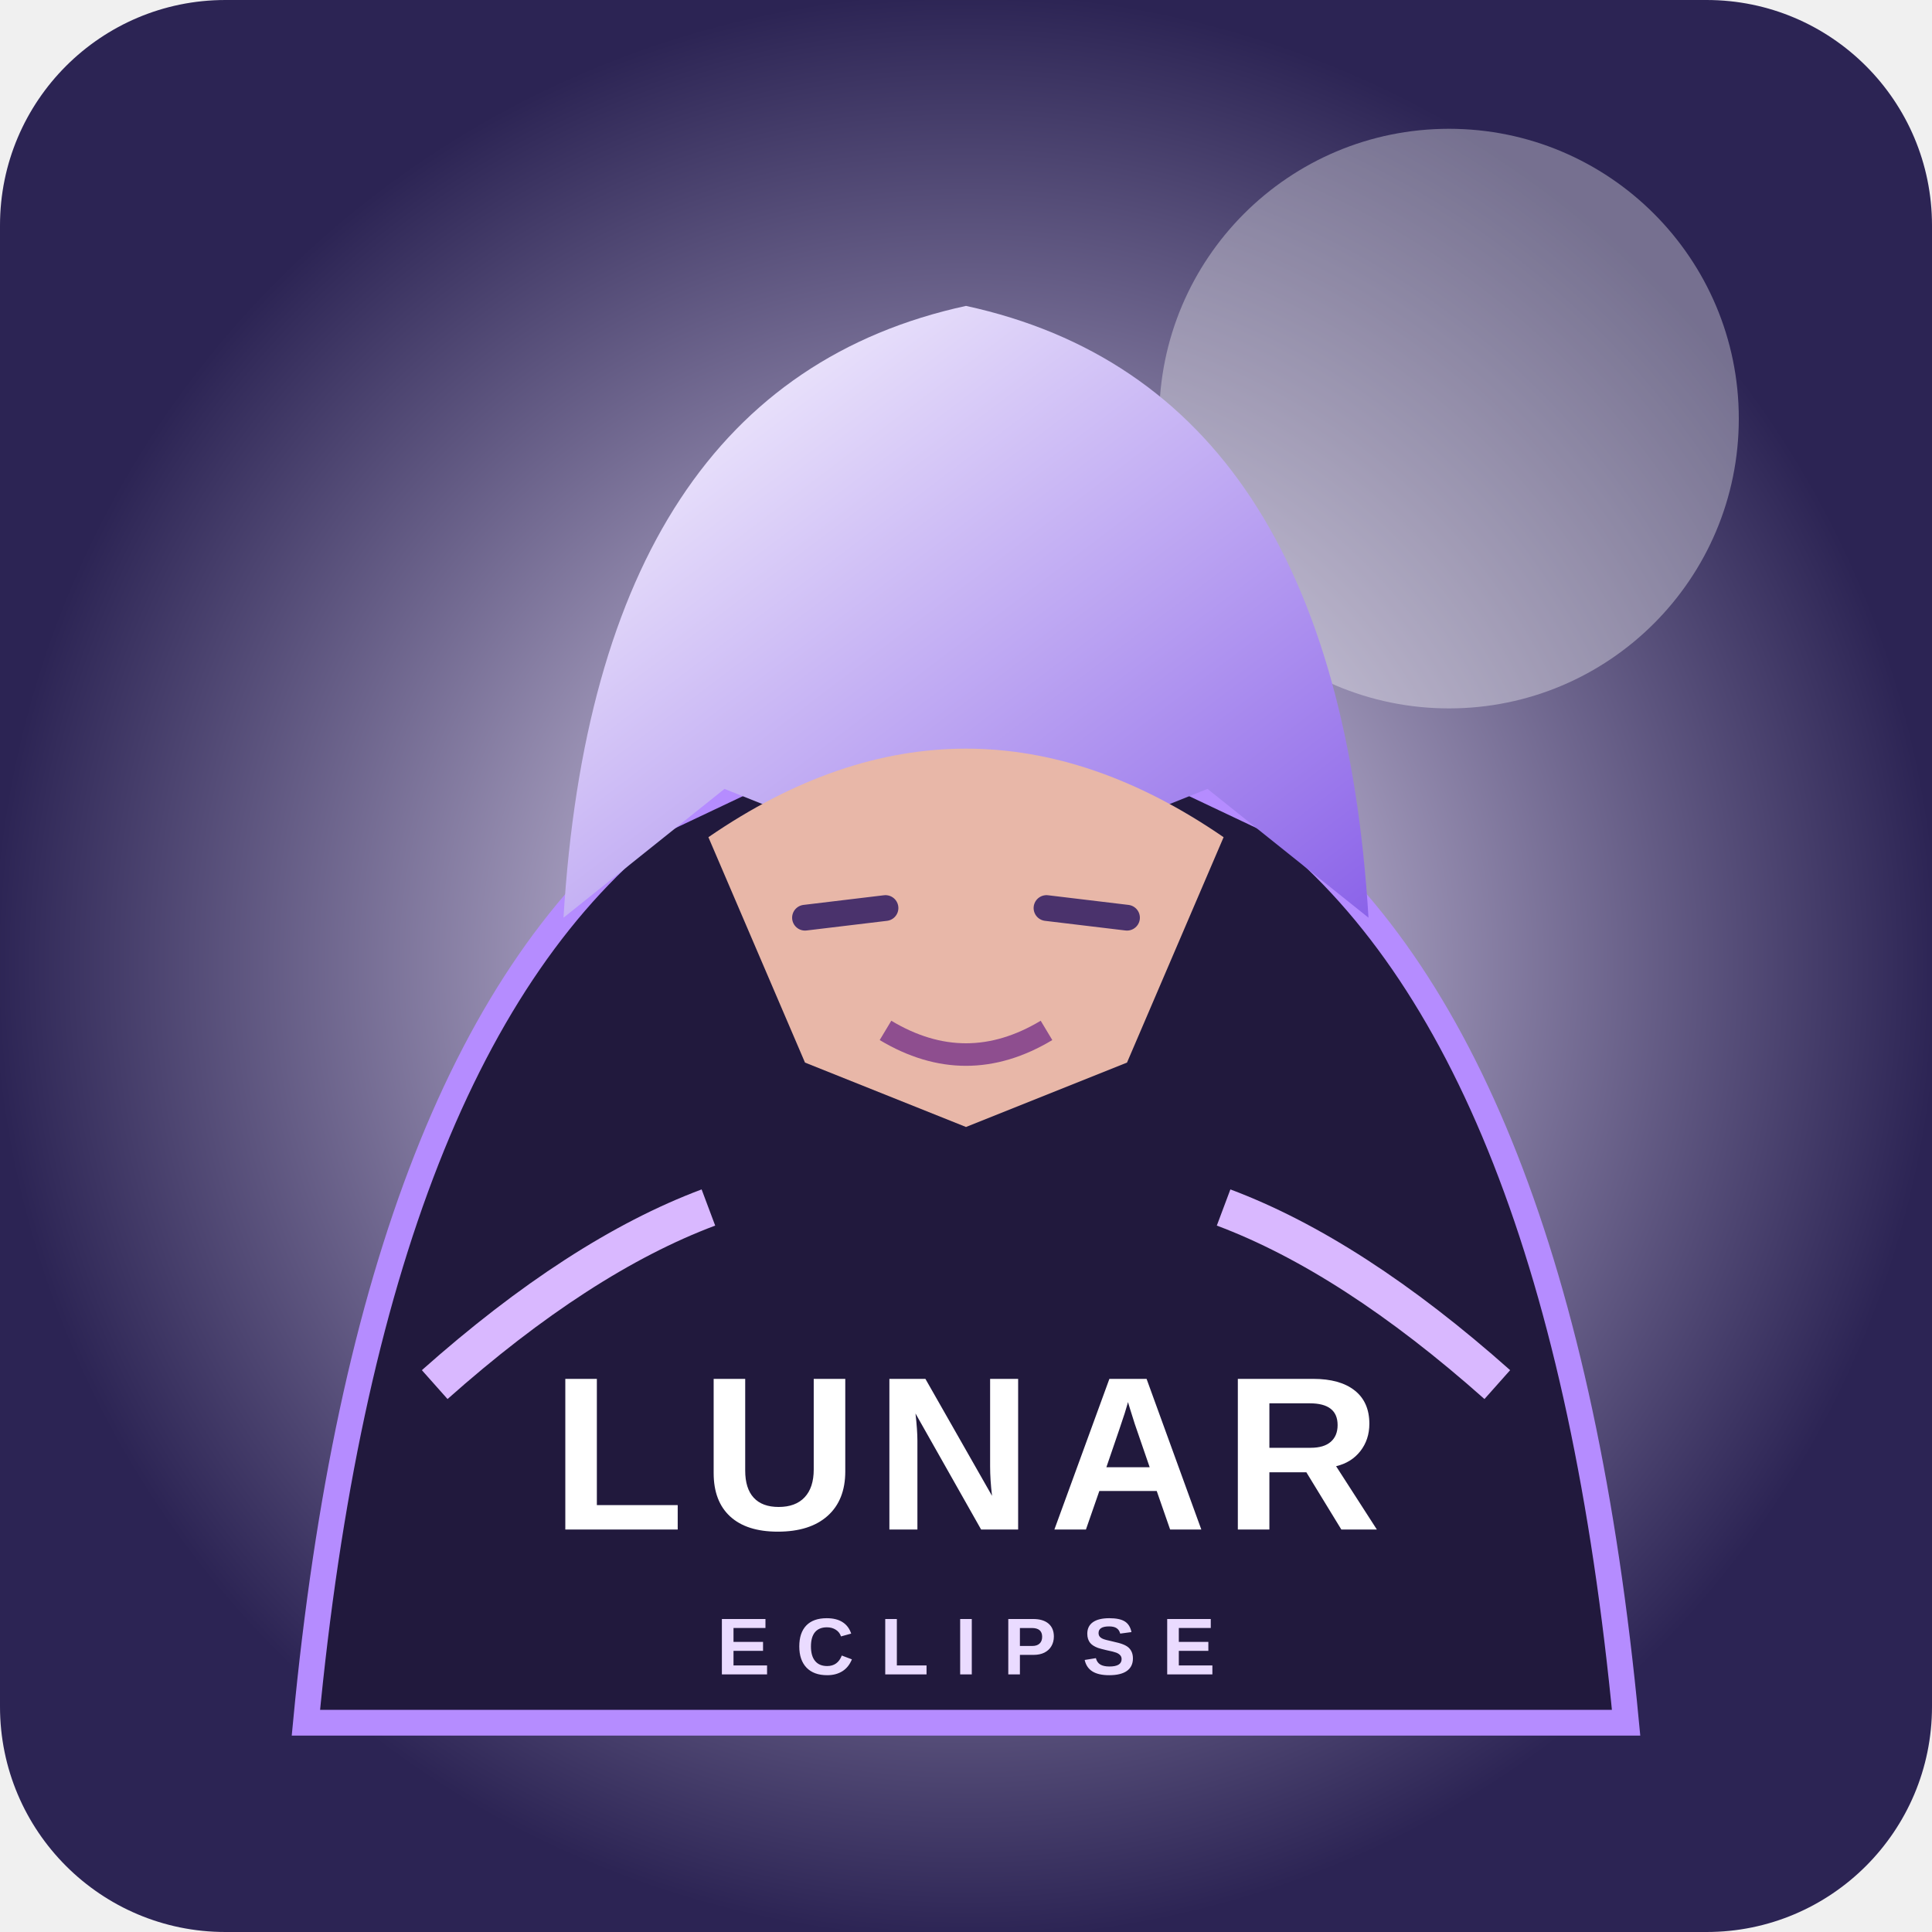
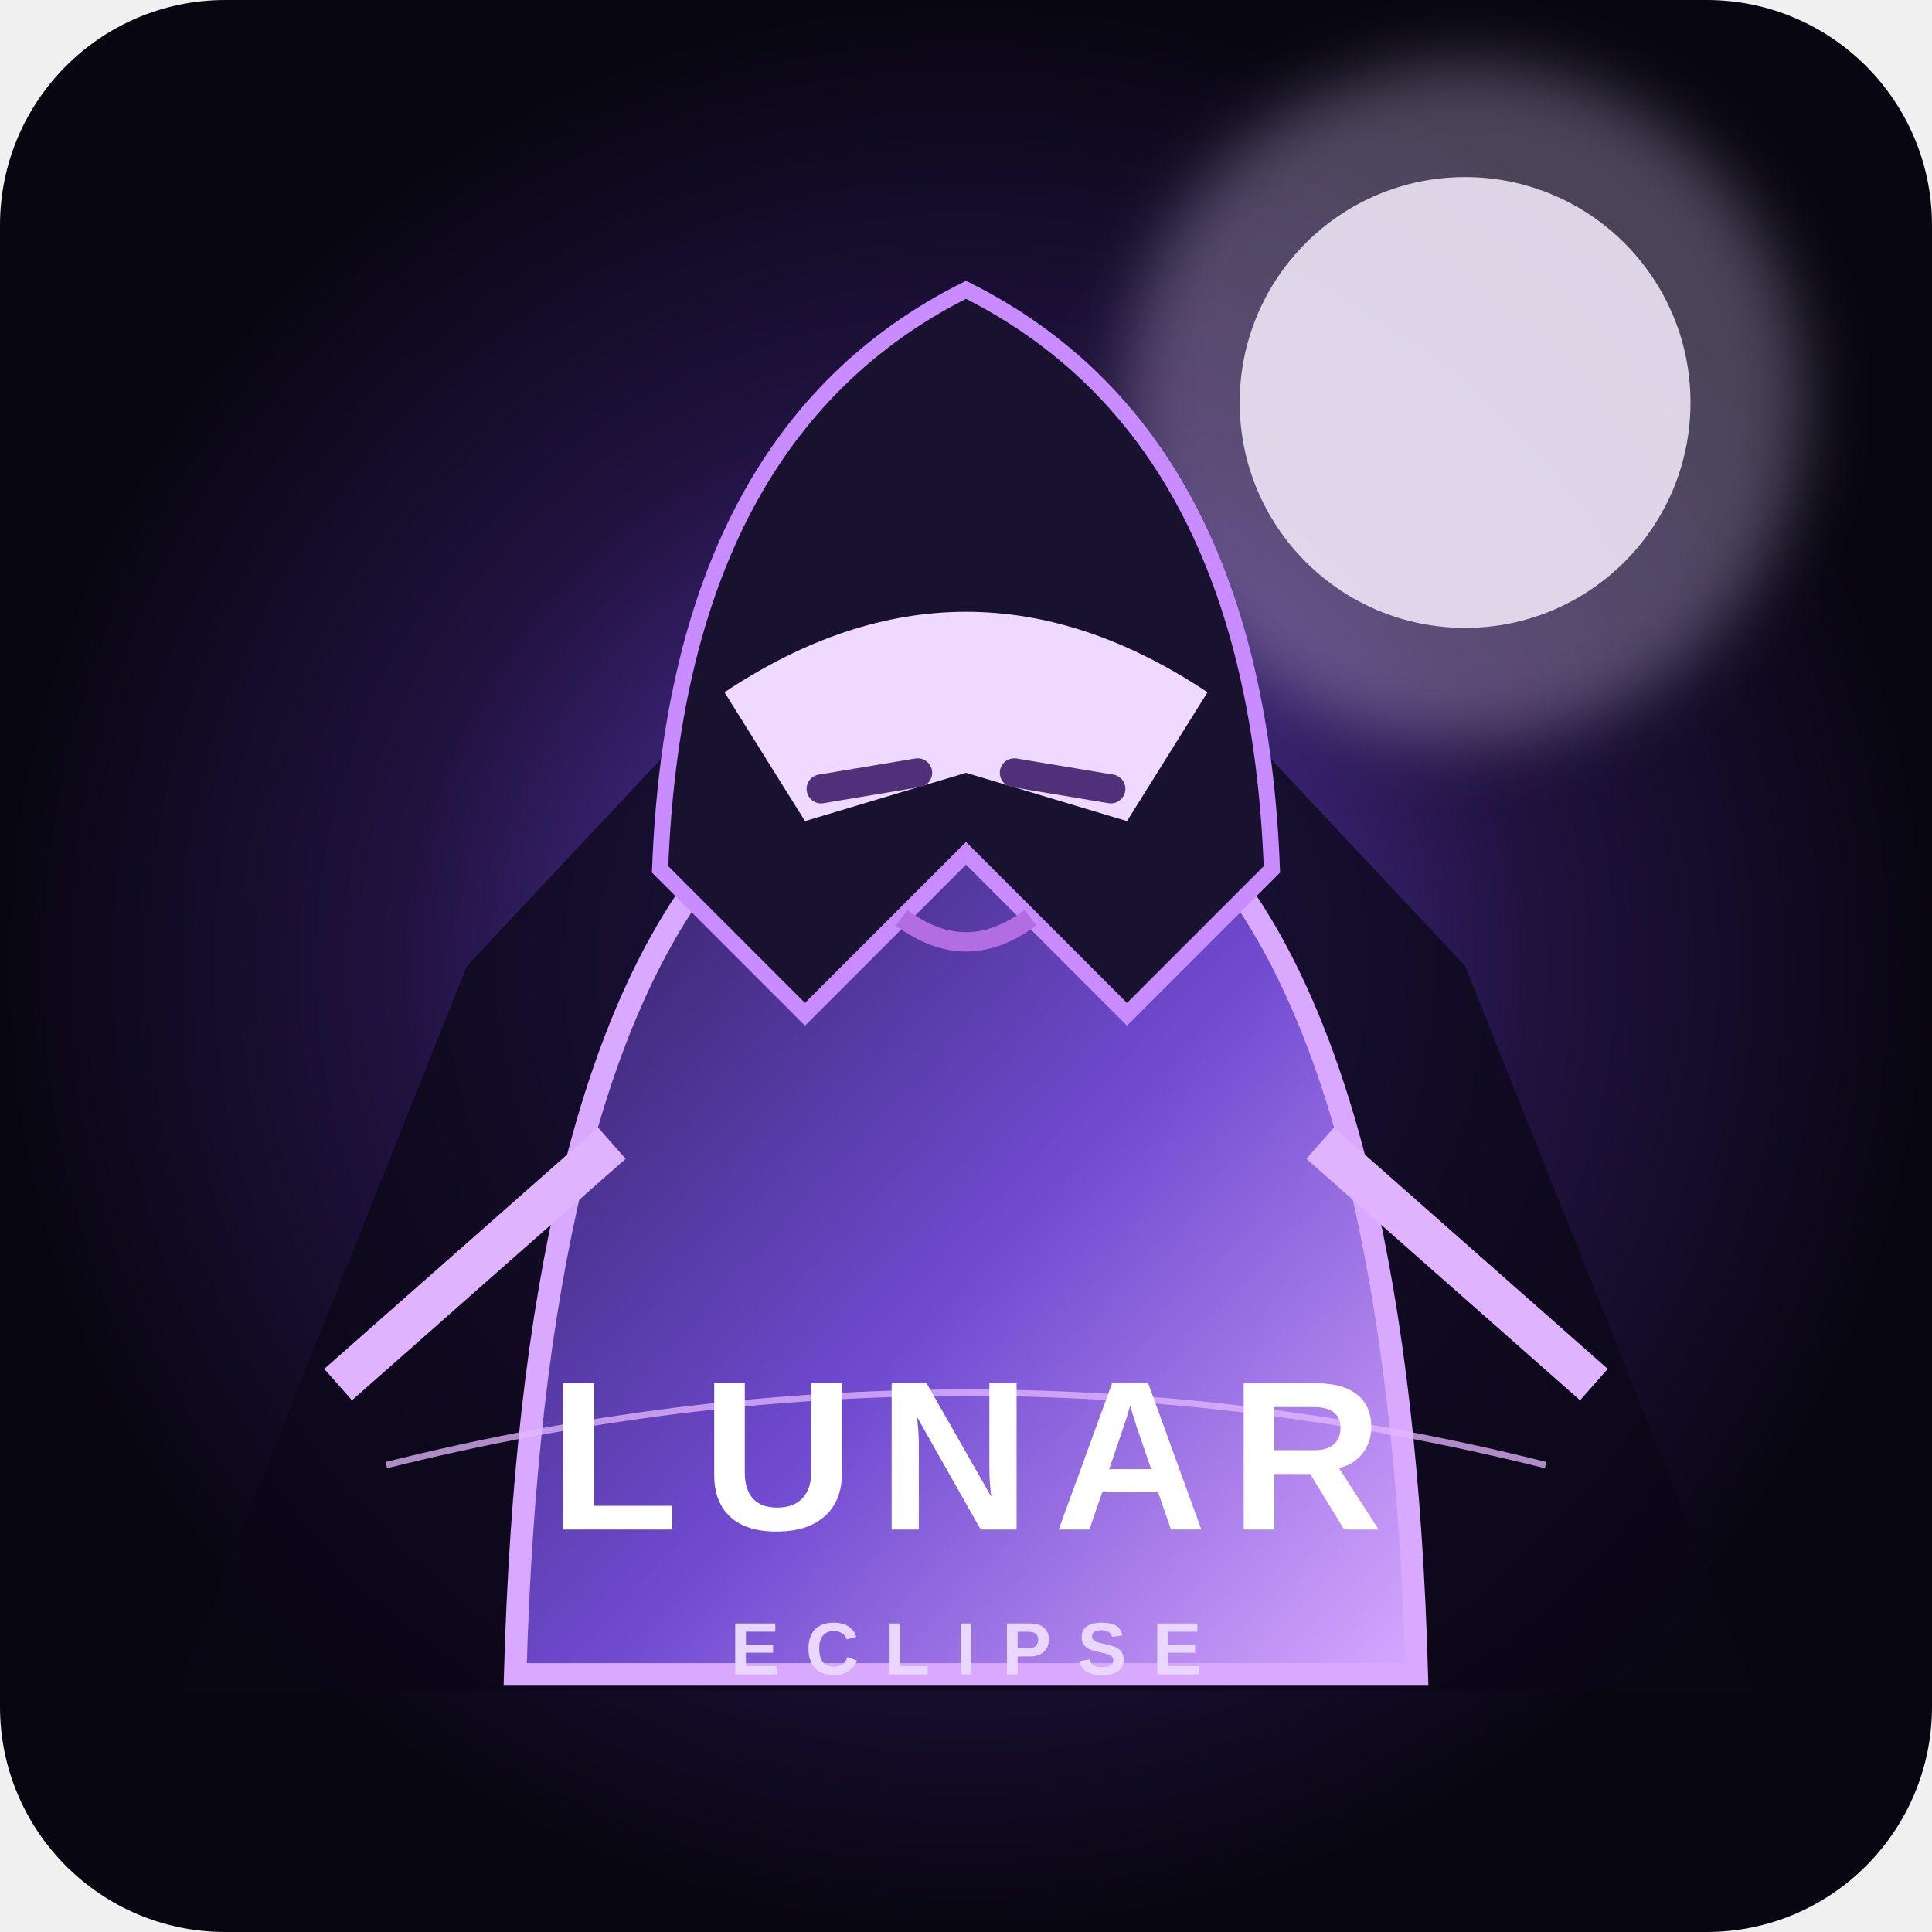
<svg xmlns="http://www.w3.org/2000/svg" viewBox="0 0 600 600">
  <defs>
-     <radialGradient id="b">
-       <stop stop-color="#f0e7ff" />
-       <stop offset="1" stop-color="#2c2454" />
+     <radialGradient id="bg">
+       <stop stop-color="#5d3fc0" />
+       <stop offset=".58" stop-color="#20123f" />
+       <stop offset="1" stop-color="#080611" />
    </radialGradient>
-     <linearGradient id="h" x2="1" y2="1">
-       <stop stop-color="#fff" />
-       <stop offset="1" stop-color="#8b63e9" />
+     <linearGradient id="armor" x2="1" y2="1">
+       <stop stop-color="#24184b" />
+       <stop offset=".55" stop-color="#704bd0" />
+       <stop offset="1" stop-color="#d7a8ff" />
    </linearGradient>
+     <filter id="glow">
+       <feGaussianBlur stdDeviation="10" />
+     </filter>
  </defs>
-   <rect width="600" height="600" rx="70" fill="url(#b)" />
-   <circle cx="450" cy="130" r="90" fill="#fff" opacity=".35" />
-   <path d="M95 535Q115 325 205 255L300 210 395 255Q485 325 505 535Z" fill="#21193d" stroke="#b58cff" stroke-width="8" />
-   <path d="M175 285Q185 120 300 95Q415 120 425 285L375 245 300 275 225 245Z" fill="url(#h)" />
-   <path d="M220 260Q300 205 380 260L350 330 300 350 250 330Z" fill="#e8b7a8" />
-   <path d="M250 285L275 282M325 282L350 285" stroke="#4a326c" stroke-width="8" stroke-linecap="round" />
-   <path d="M275 320Q300 335 325 320" fill="none" stroke="#8e4e8f" stroke-width="7" />
-   <path d="M135 430Q180 390 220 375M465 430Q420 390 380 375" stroke="#d9b8ff" stroke-width="12" />
-   <text x="300" y="475" fill="#fff" font-size="68" font-family="Arial,sans-serif" font-weight="900" text-anchor="middle" letter-spacing="5">LUNAR</text>
-   <text x="300" y="520" fill="#eadbff" font-size="25" font-family="Arial,sans-serif" font-weight="700" text-anchor="middle" letter-spacing="8">ECLIPSE</text>
+   <rect width="600" height="600" rx="70" fill="url(#bg)" />
+   <circle cx="455" cy="125" r="105" fill="#e9d8ff" opacity=".3" filter="url(#glow)" />
+   <circle cx="455" cy="125" r="70" fill="#f7efff" opacity=".85" />
+   <path d="M55 525L145 300 220 220 300 130 380 220 455 300 545 525Z" fill="#0b0717" opacity=".75" />
+   <path d="M160 520Q165 340 220 270L300 215 380 270Q435 340 440 520Z" fill="url(#armor)" stroke="#d9a8ff" stroke-width="7" />
+   <path d="M205 270Q210 135 300 90Q390 135 395 270L350 315 300 265 250 315Z" fill="#19122f" stroke="#c88cff" stroke-width="5" />
+   <path d="M225 215Q300 165 375 215L350 255 300 240 250 255Z" fill="#f0d9ff" />
+   <path d="M255 245L285 240M315 240L345 245" stroke="#503179" stroke-width="9" stroke-linecap="round" />
+   <path d="M280 285Q300 300 320 285" fill="none" stroke="#b26de5" stroke-width="6" />
+   <path d="M190 355L105 430M410 355L495 430" stroke="#e0b3ff" stroke-width="13" />
+   <path d="M120 455Q300 410 480 455" fill="none" stroke="#e4b8ff" stroke-width="2" opacity=".75" />
+   <text x="300" y="475" fill="#fff" font-size="66" font-family="Arial,sans-serif" font-weight="900" text-anchor="middle" letter-spacing="7">LUNAR</text>
+   <text x="300" y="520" fill="#ead7ff" font-size="23" font-family="Arial,sans-serif" font-weight="700" text-anchor="middle" letter-spacing="8">ECLIPSE</text>
</svg>
